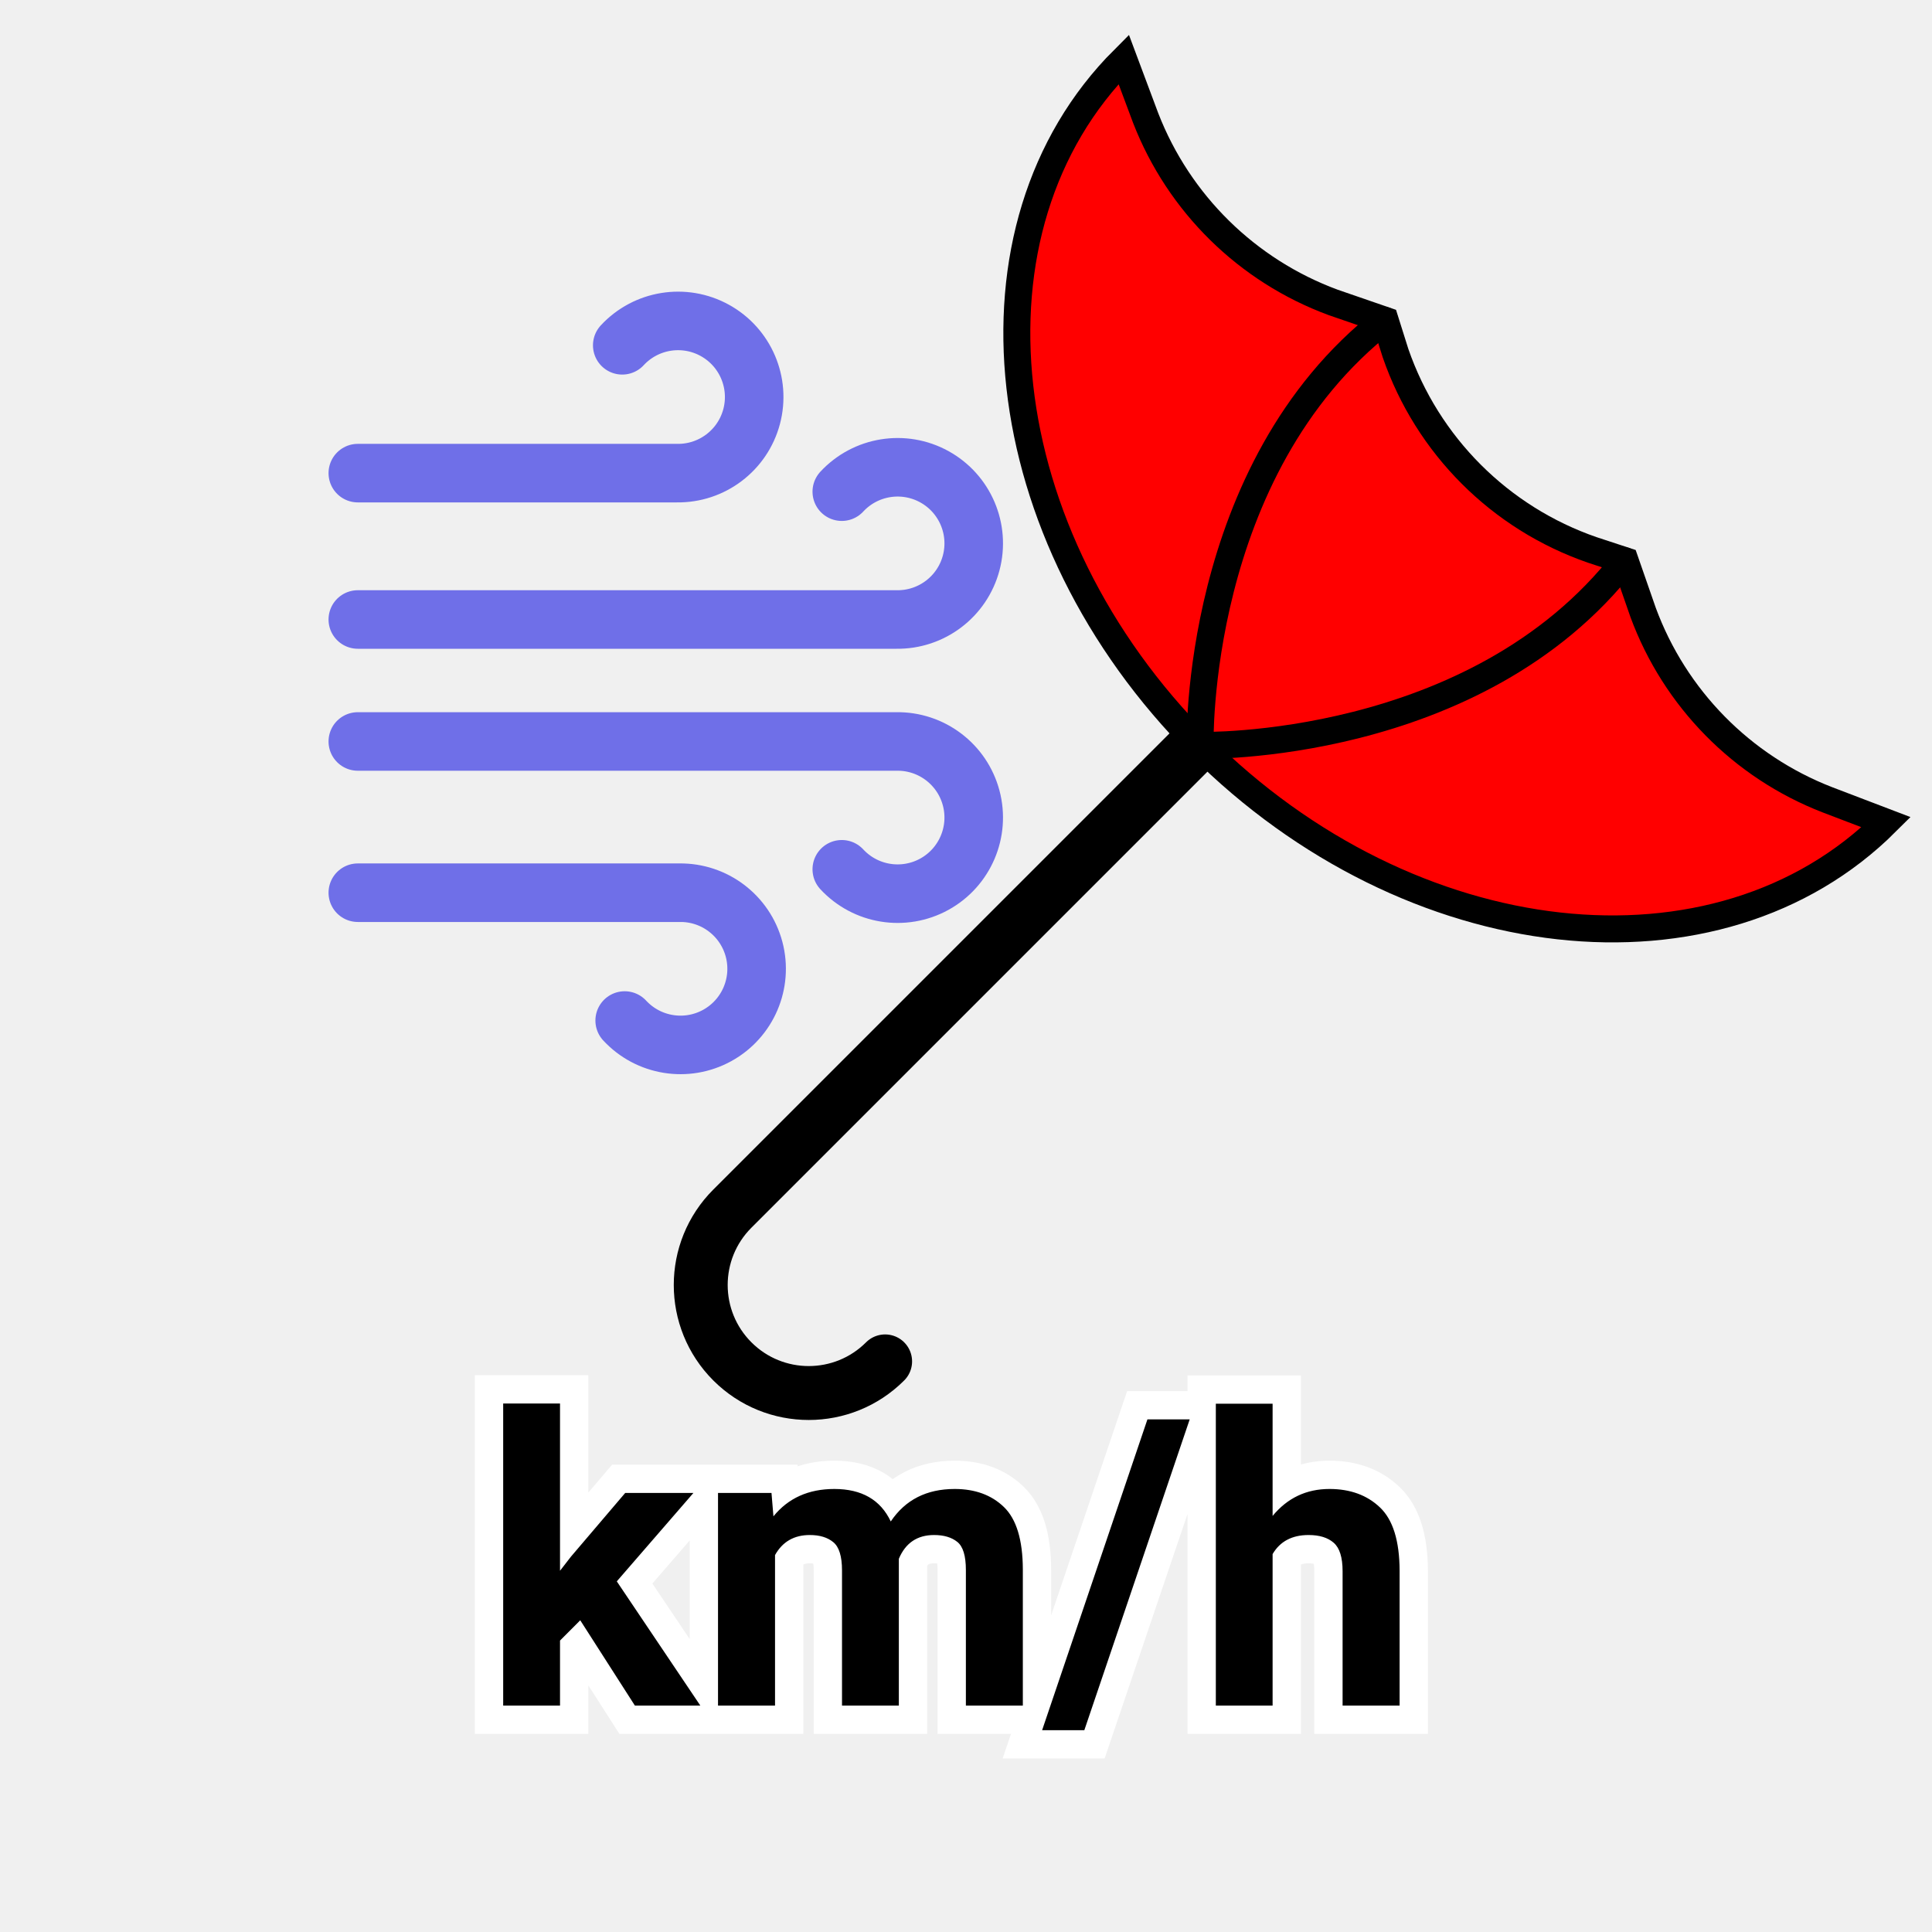
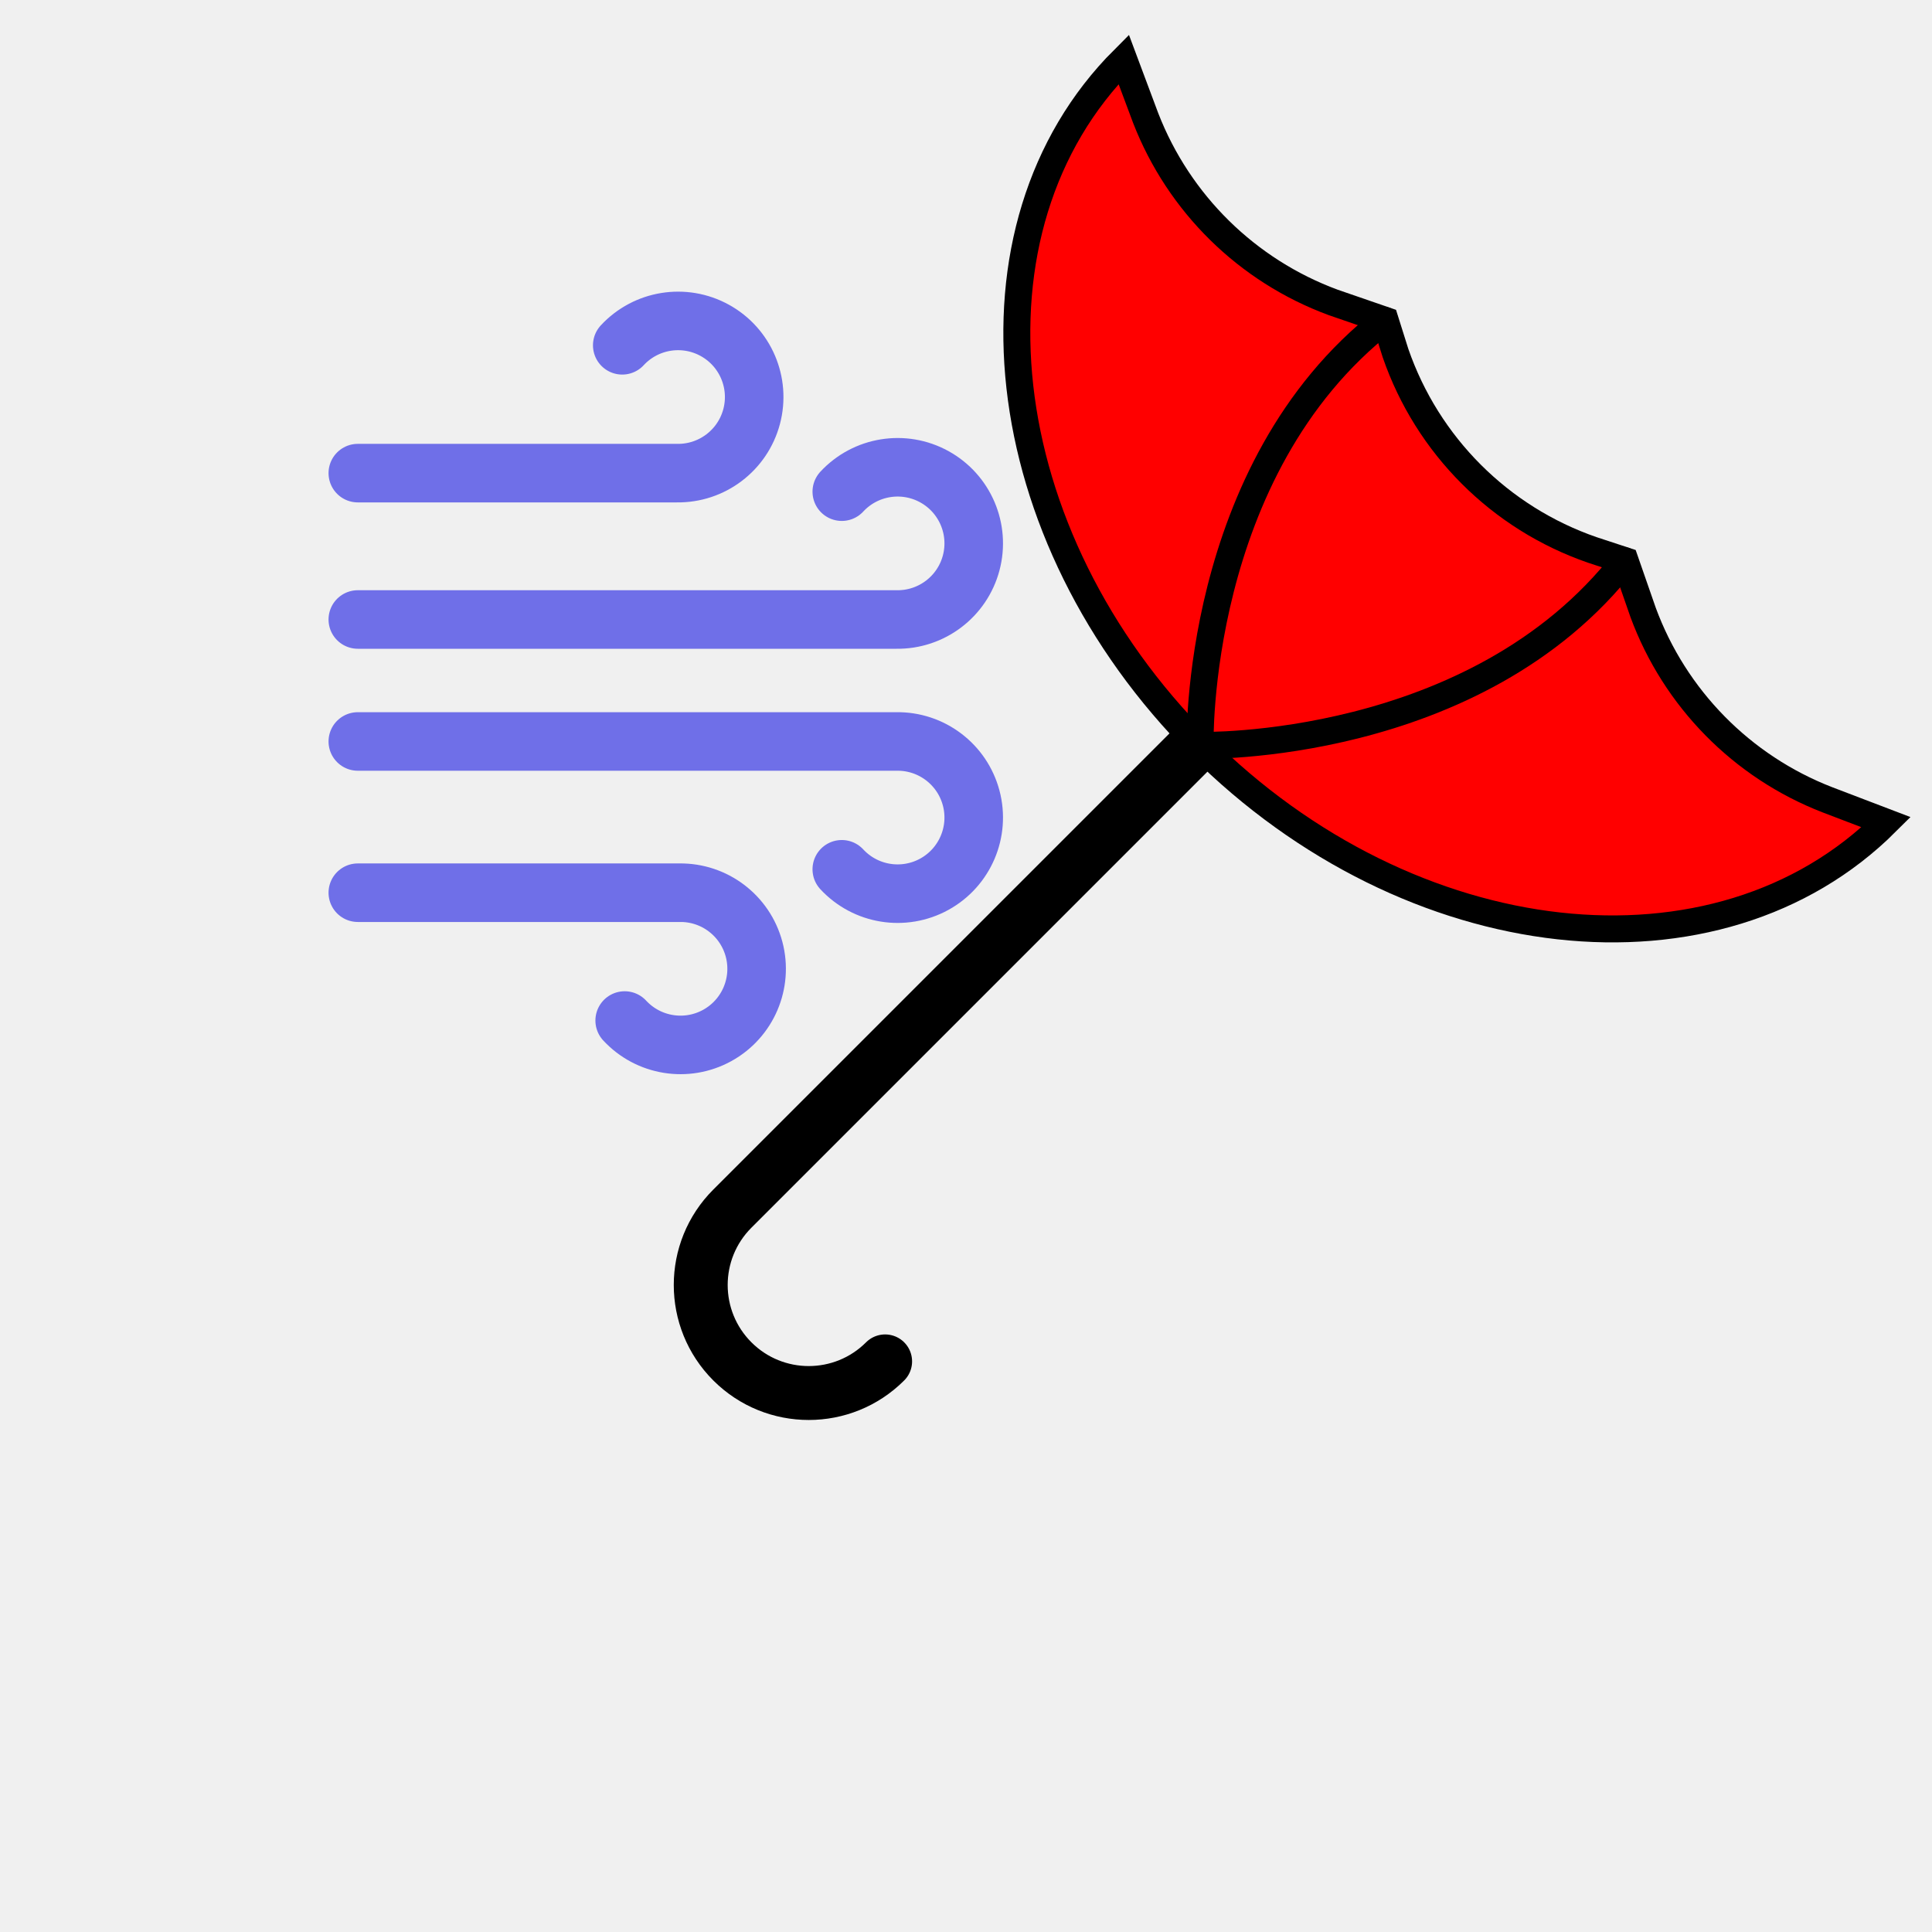
<svg xmlns="http://www.w3.org/2000/svg" xmlns:xlink="http://www.w3.org/1999/xlink" viewBox="0 0 512 512">
  <symbol id="umberella" viewBox="23 87 430 370">
    <path fill="none" stroke="black" stroke-linecap="round" stroke-linejoin="round" stroke-width="12" d="M220 360a24 24 0 11-34-34l1.8-1.8L343 169" />
    <path fill="red" stroke="black" stroke-miterlimit="10" stroke-width="6" d="M442.8 240c-37.5 37.4-105.9 29.8-152.7-17s-54.5-115.3-17-152.8l4.9 13.1         a71.2 71.2 0 0041.7 41l11.6 4 2.3 7.3         a70.8 70.8 0 0043.8 43.8l7.3 2.4 4 11.5         a71.1 71.1 0 0041 41.7Z" />
    <path fill="none" stroke="black" stroke-linecap="round" stroke-linejoin="round" stroke-width="6" d="M384.6 181.8c-33.1 42.6-94.5 41.1-94.5 41.1         s-1.5-61.4 41.1-94.6" />
  </symbol>
  <defs>
    <symbol id="arc-pair" viewBox="50 0 258 396">
      <path fill="none" stroke="#6f6fe8" stroke-linecap="round" stroke-miterlimit="10" stroke-width="12" d="M105.2 10.8 A15.6 15.6 0 11116.4 37 H51" transform="translate(-45 36)" />
      <path fill="none" stroke="#6f6fe8" stroke-linecap="round" stroke-miterlimit="10" stroke-width="12" d="M105.2 10.8 A15.6 15.6 0 11116.4 37 H6" transform="translate(0 66)" />
      <path fill="none" stroke="#6f6fe8" stroke-linecap="round" stroke-miterlimit="10" stroke-width="12" d="M105.2 10.8A15.6 15.6 0 11116.4 37H6" transform="translate(0 165) scale(1, -1)" />
      <path fill="none" stroke="#6f6fe8" stroke-linecap="round" stroke-miterlimit="10" stroke-width="12" d="M60.7 85.2A15.6 15.6 0 1071.9 59H6" transform="translate(0 100)" />
    </symbol>
  </defs>
  <use xlink:href="#arc-pair" transform="translate(62.5 31)" />
  <use xlink:href="#umberella" />
-   <text x="252" y="452" fill="black" font-size="106.667px" font-weight="bold" font-family="Roboto" text-anchor="middle" stroke="white" stroke-width="15" paint-order="stroke">
-     km/h
-   </text>
</svg>
